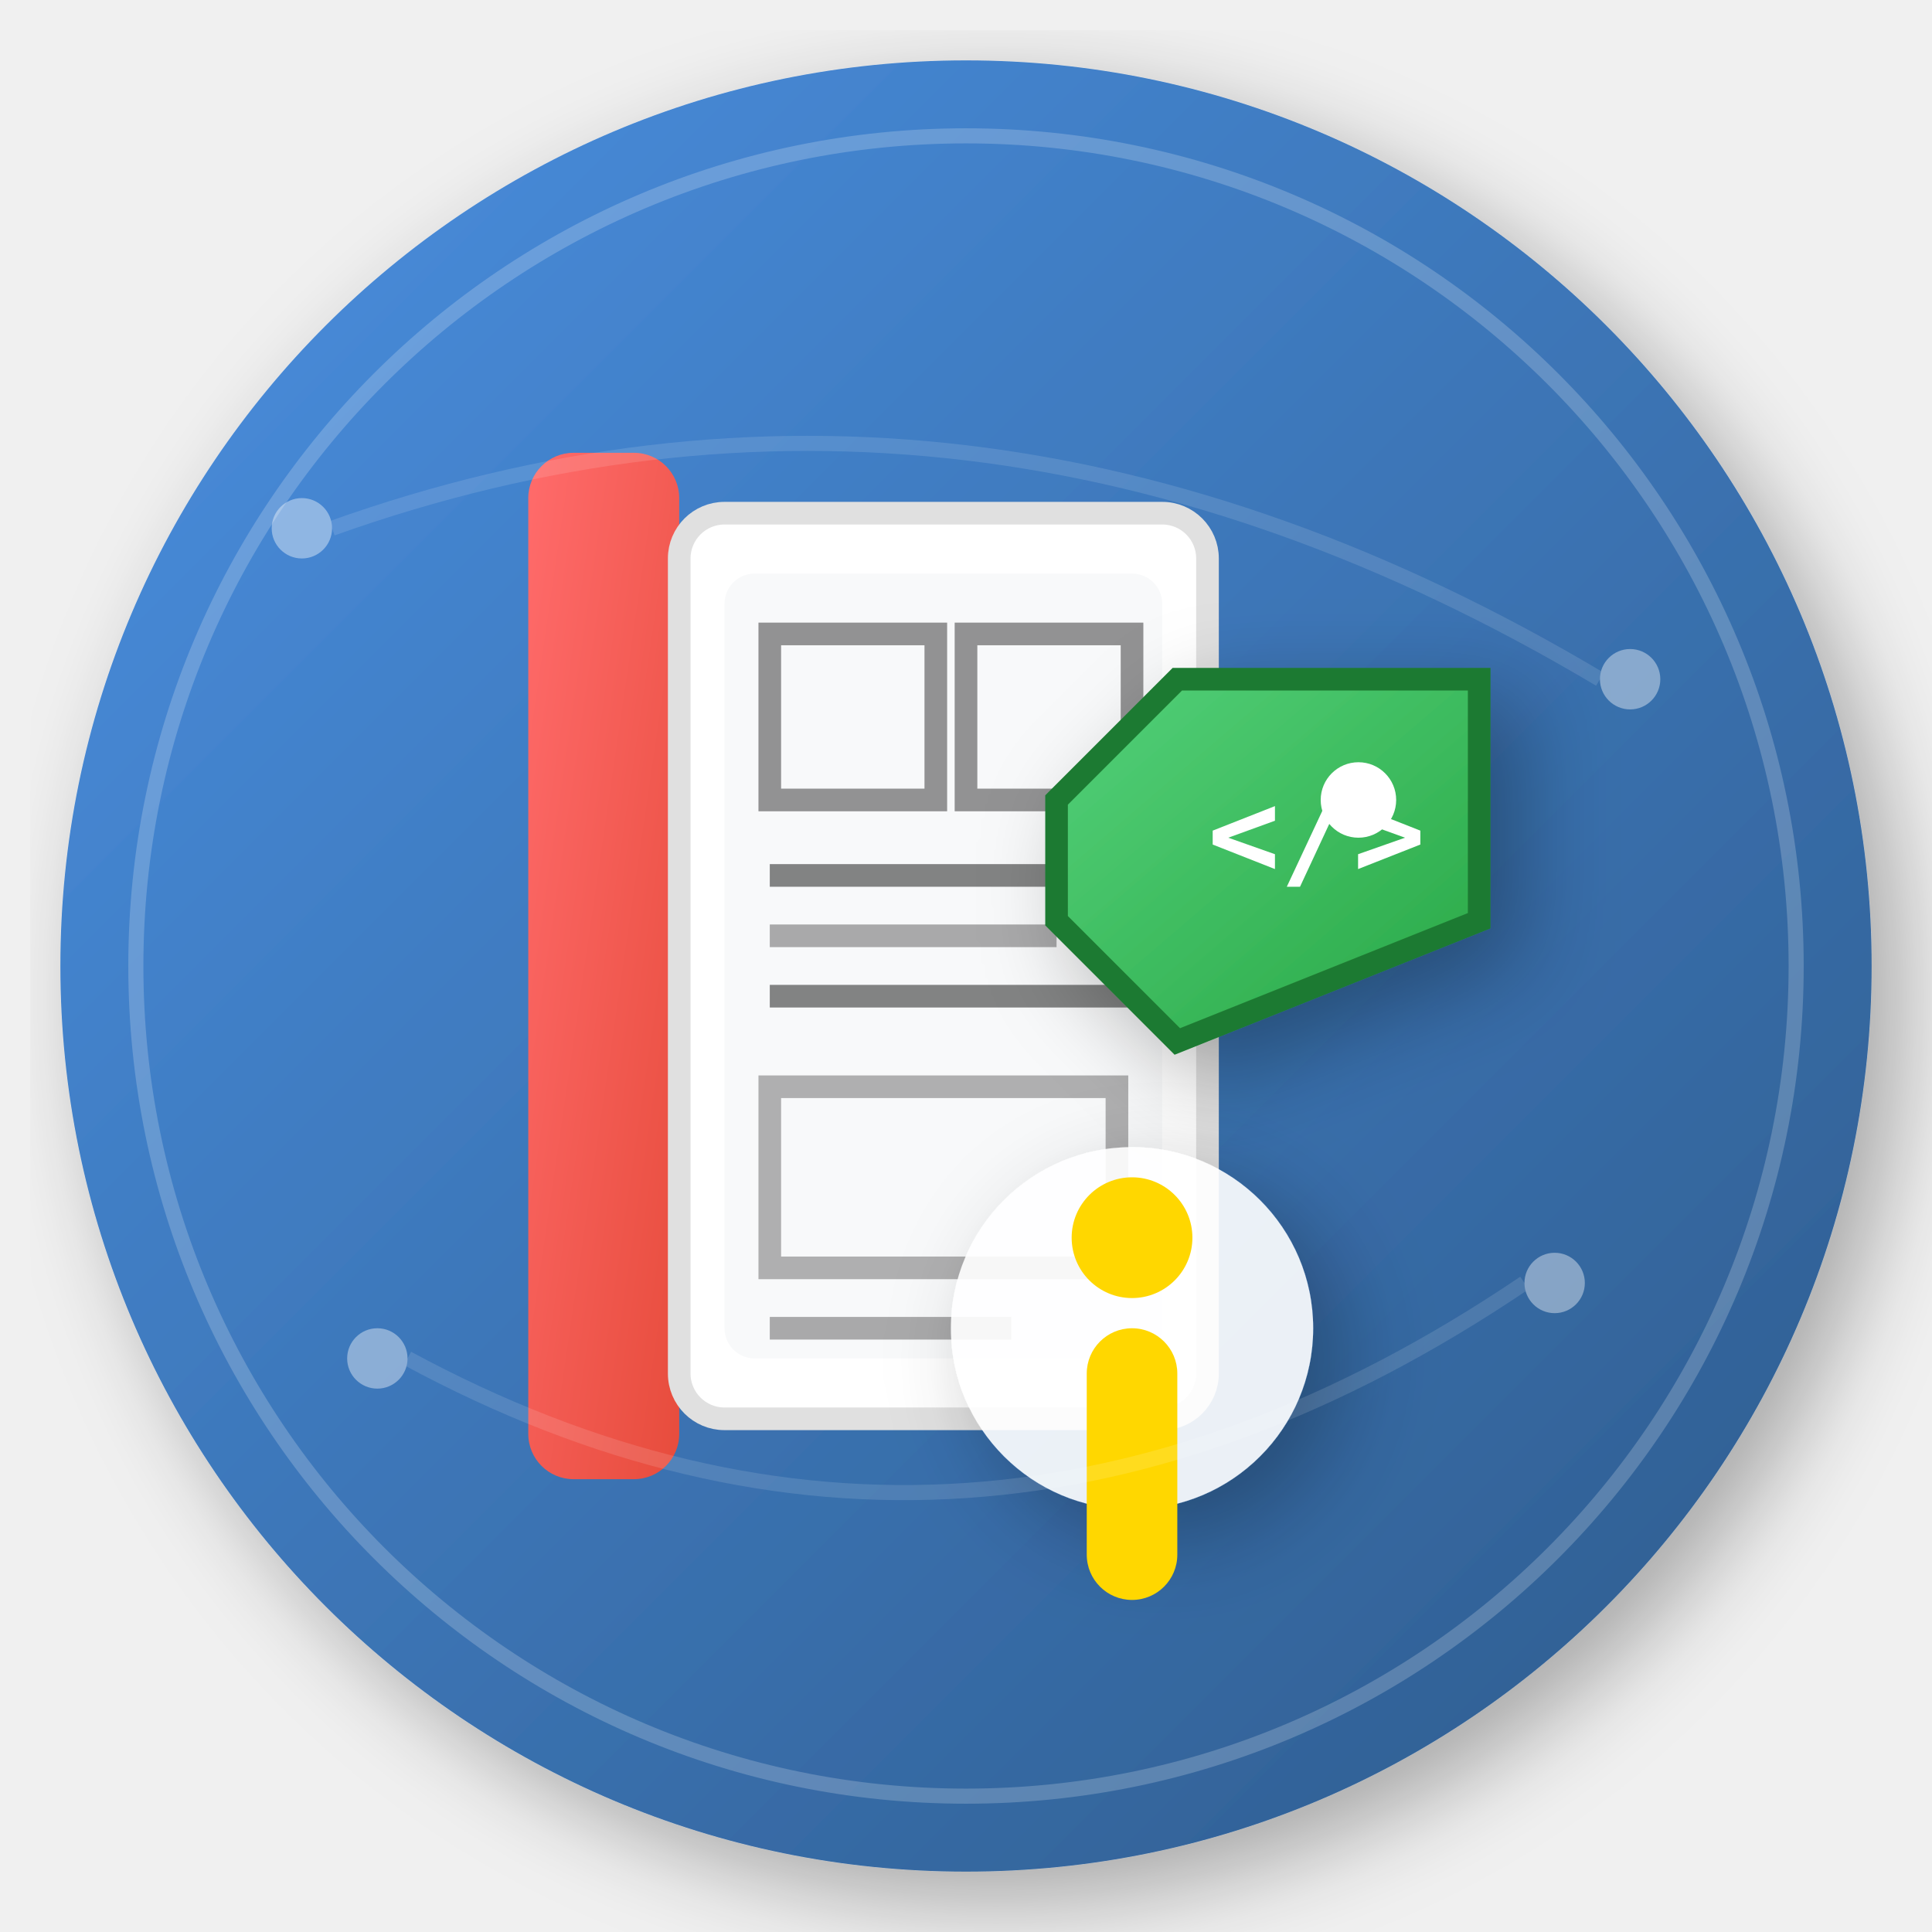
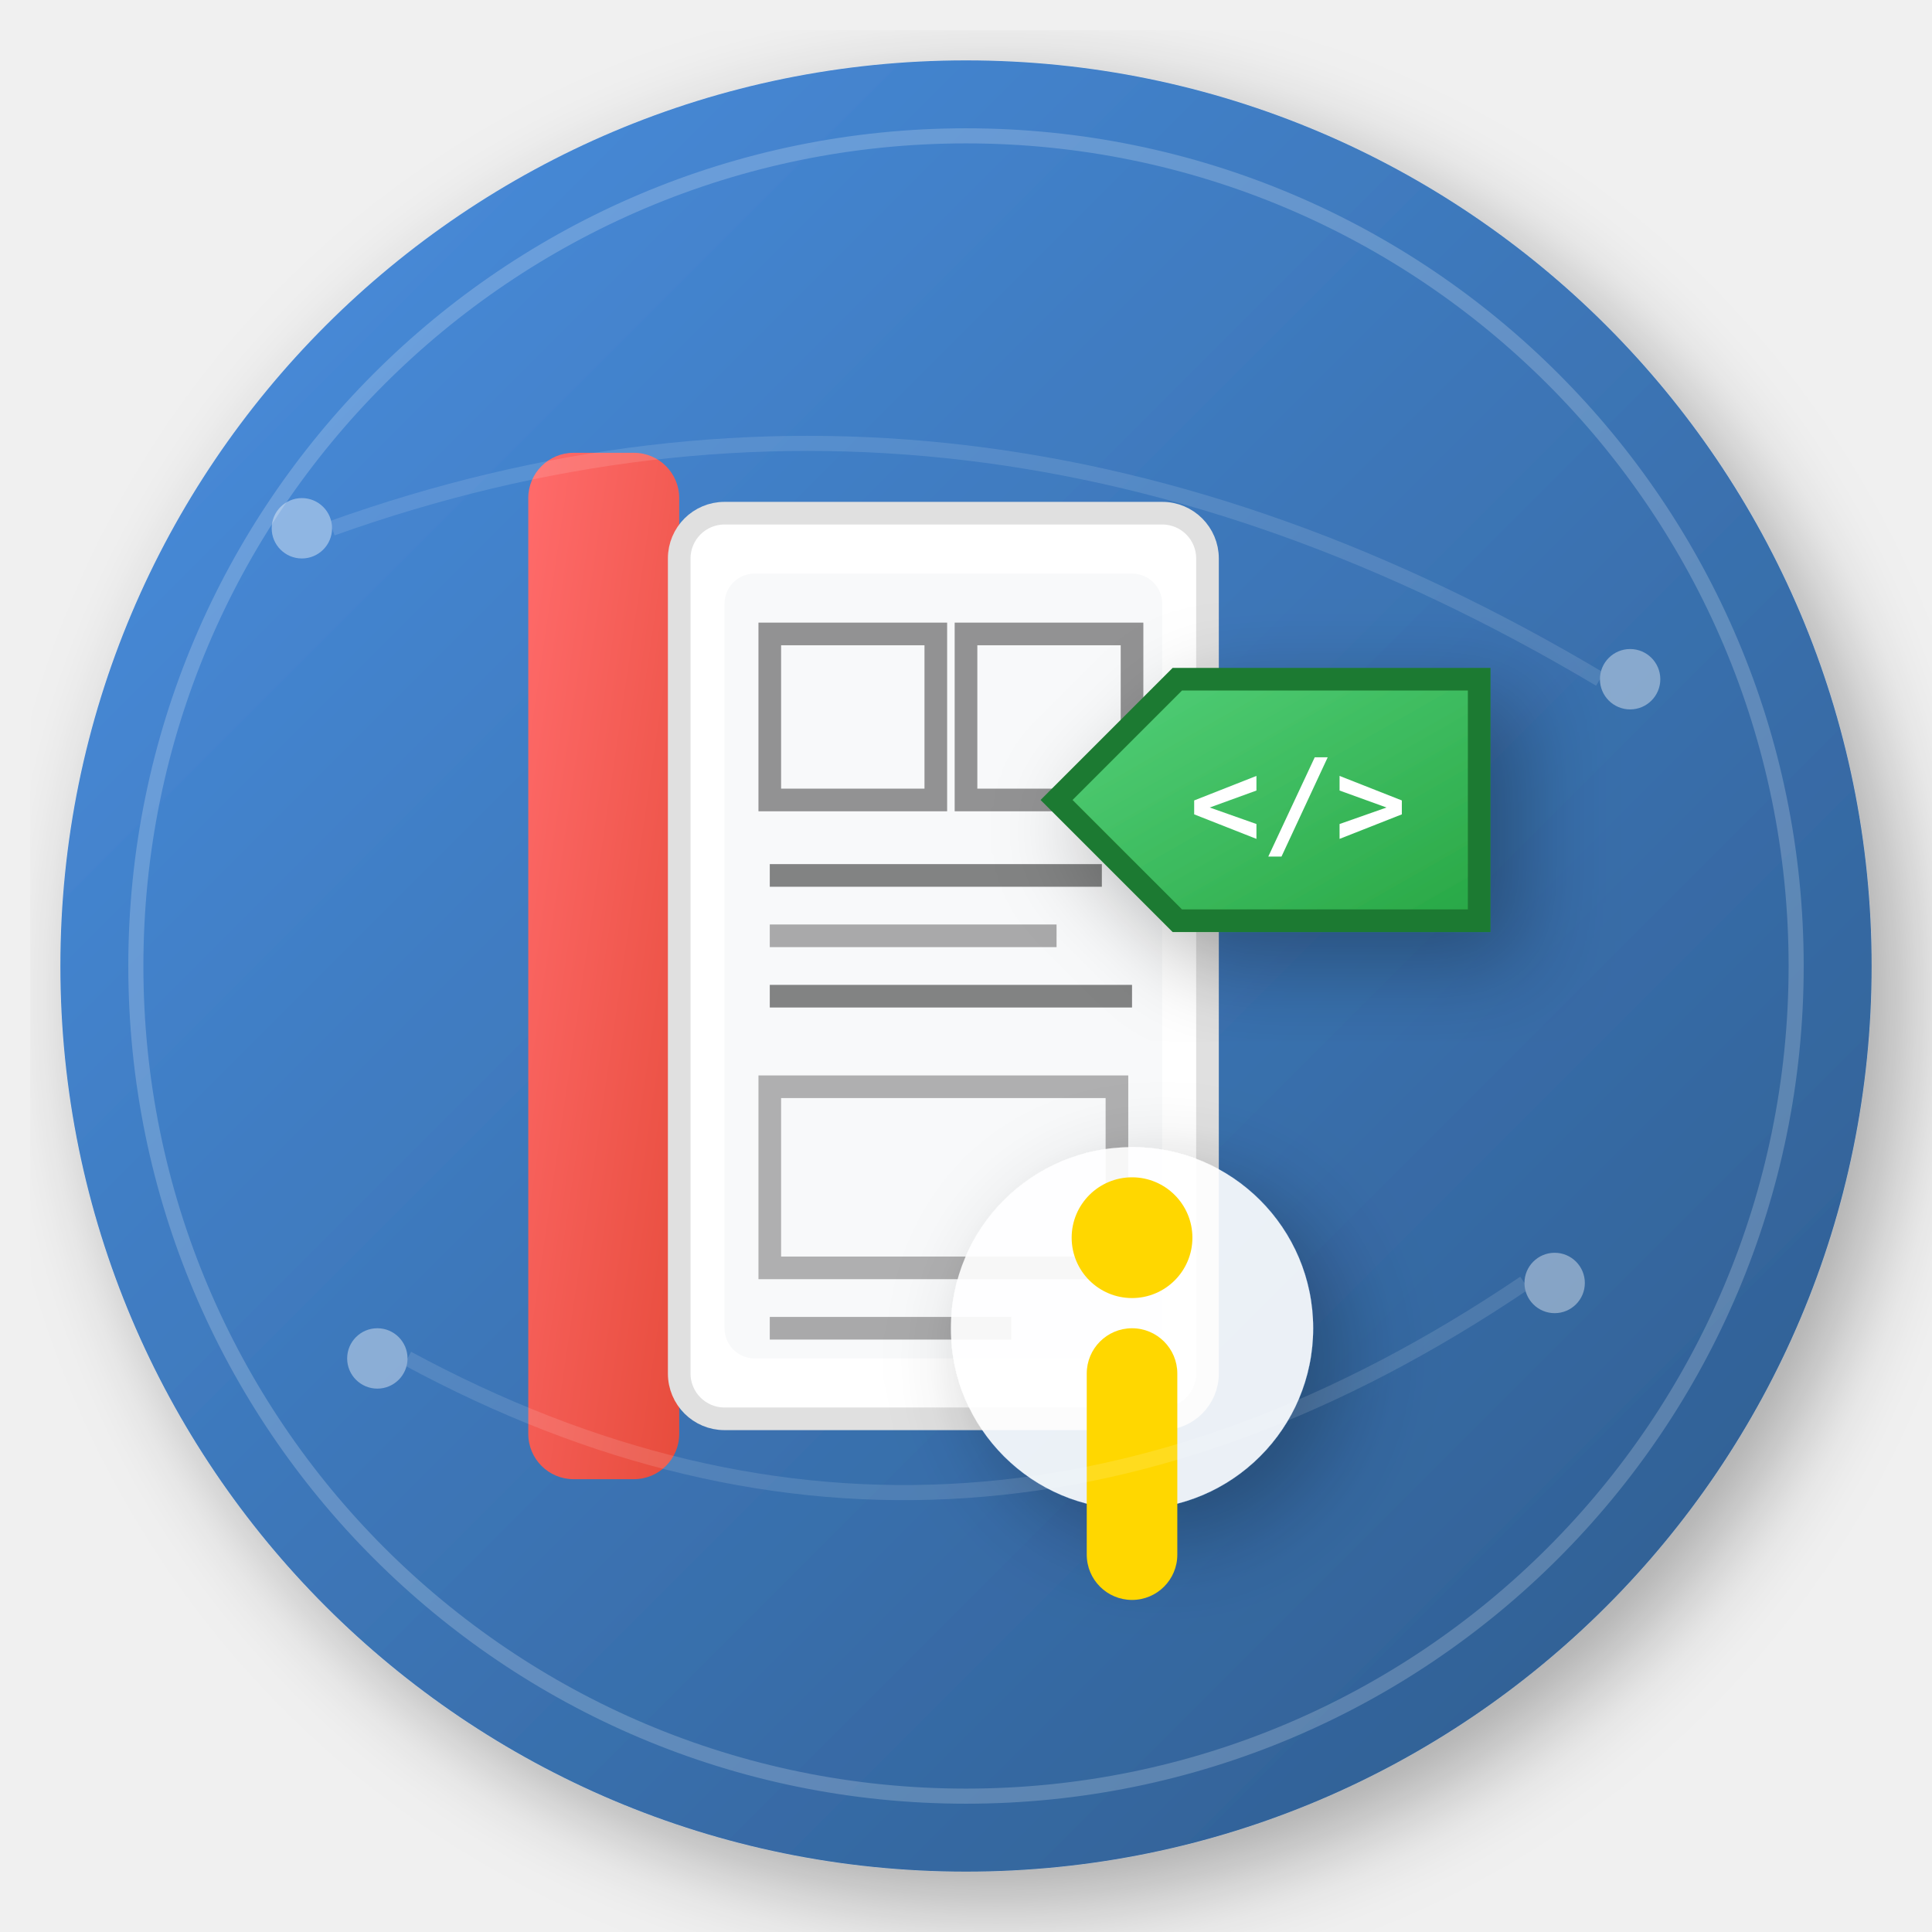
<svg xmlns="http://www.w3.org/2000/svg" width="128" height="128" viewBox="0 0 128 128">
  <defs>
    <linearGradient id="bgGradient" x1="0%" y1="0%" x2="100%" y2="100%">
      <stop offset="0%" style="stop-color:#4A90E2;stop-opacity:1" />
      <stop offset="100%" style="stop-color:#2E5A8A;stop-opacity:1" />
    </linearGradient>
    <linearGradient id="bookGradient" x1="0%" y1="0%" x2="100%" y2="100%">
      <stop offset="0%" style="stop-color:#FF6B6B;stop-opacity:1" />
      <stop offset="100%" style="stop-color:#E74C3C;stop-opacity:1" />
    </linearGradient>
    <linearGradient id="tagGradient" x1="0%" y1="0%" x2="100%" y2="100%">
      <stop offset="0%" style="stop-color:#54D17A;stop-opacity:1" />
      <stop offset="100%" style="stop-color:#28A745;stop-opacity:1" />
    </linearGradient>
    <filter id="shadow" x="-50%" y="-50%" width="200%" height="200%">
      <feDropShadow dx="2" dy="2" stdDeviation="3" flood-opacity="0.3" />
    </filter>
  </defs>
  <circle cx="64" cy="64" r="60" fill="url(#bgGradient)" filter="url(#shadow)" />
  <circle cx="64" cy="64" r="55" fill="none" stroke="#FFFFFF" stroke-width="1" opacity="0.2" />
  <g transform="translate(35, 30)">
    <rect x="0" y="0" width="10" height="68" fill="url(#bookGradient)" rx="3" />
    <rect x="10" y="4" width="35" height="60" fill="#FFFFFF" rx="3" stroke="#E0E0E0" stroke-width="1.5" />
    <rect x="13" y="8" width="29" height="52" fill="#F8F9FA" rx="2" />
    <rect x="16" y="12" width="11" height="11" fill="none" stroke="#666" stroke-width="1.5" opacity="0.7" />
    <rect x="29" y="12" width="11" height="11" fill="none" stroke="#666" stroke-width="1.5" opacity="0.7" />
    <line x1="16" y1="28" x2="38" y2="28" stroke="#333" stroke-width="1.5" opacity="0.6" />
    <line x1="16" y1="32" x2="35" y2="32" stroke="#333" stroke-width="1.5" opacity="0.4" />
    <line x1="16" y1="36" x2="40" y2="36" stroke="#333" stroke-width="1.5" opacity="0.6" />
    <rect x="16" y="42" width="23" height="12" fill="none" stroke="#666" stroke-width="1.5" opacity="0.5" />
    <line x1="16" y1="58" x2="32" y2="58" stroke="#333" stroke-width="1.5" opacity="0.4" />
  </g>
  <g transform="translate(70, 45)">
-     <path d="M0,8 L8,0 L28,0 L28,16 L8,24 L0,16 Z" fill="url(#tagGradient)" stroke="#1F7A32" stroke-width="1.5" filter="url(#shadow)" />
-     <circle cx="20" cy="8" r="2.5" fill="#FFFFFF" />
-     <text x="10" y="13" font-family="monospace" font-size="8" font-weight="bold" fill="#FFFFFF">&lt;/&gt;</text>
+     <path d="M0,8 L8,0 L28,0 L28,16 L8,16 Z" fill="url(#tagGradient)" stroke="#1F7A32" stroke-width="1.5" filter="url(#shadow)" />
+     <text x="16" y="11" font-family="monospace" font-size="8" font-weight="bold" fill="#FFFFFF" text-anchor="middle">&lt;/&gt;</text>
  </g>
  <g transform="translate(75, 90)">
    <circle cx="0" cy="-2" r="12" fill="#FFFFFF" opacity="0.9" filter="url(#shadow)" />
    <circle cx="0" cy="-8" r="4" fill="#FFD700" />
    <rect x="-3" y="-2" width="6" height="18" fill="#FFD700" rx="3" />
  </g>
  <g opacity="0.4">
    <circle cx="20" cy="35" r="2" fill="#FFFFFF" />
    <circle cx="108" cy="45" r="2" fill="#FFFFFF" />
    <circle cx="25" cy="90" r="2" fill="#FFFFFF" />
    <circle cx="103" cy="85" r="2" fill="#FFFFFF" />
    <path d="M22,35 Q64,20 106,45" stroke="#FFFFFF" stroke-width="1" fill="none" opacity="0.3" />
    <path d="M27,90 Q64,110 101,85" stroke="#FFFFFF" stroke-width="1" fill="none" opacity="0.3" />
  </g>
</svg>
